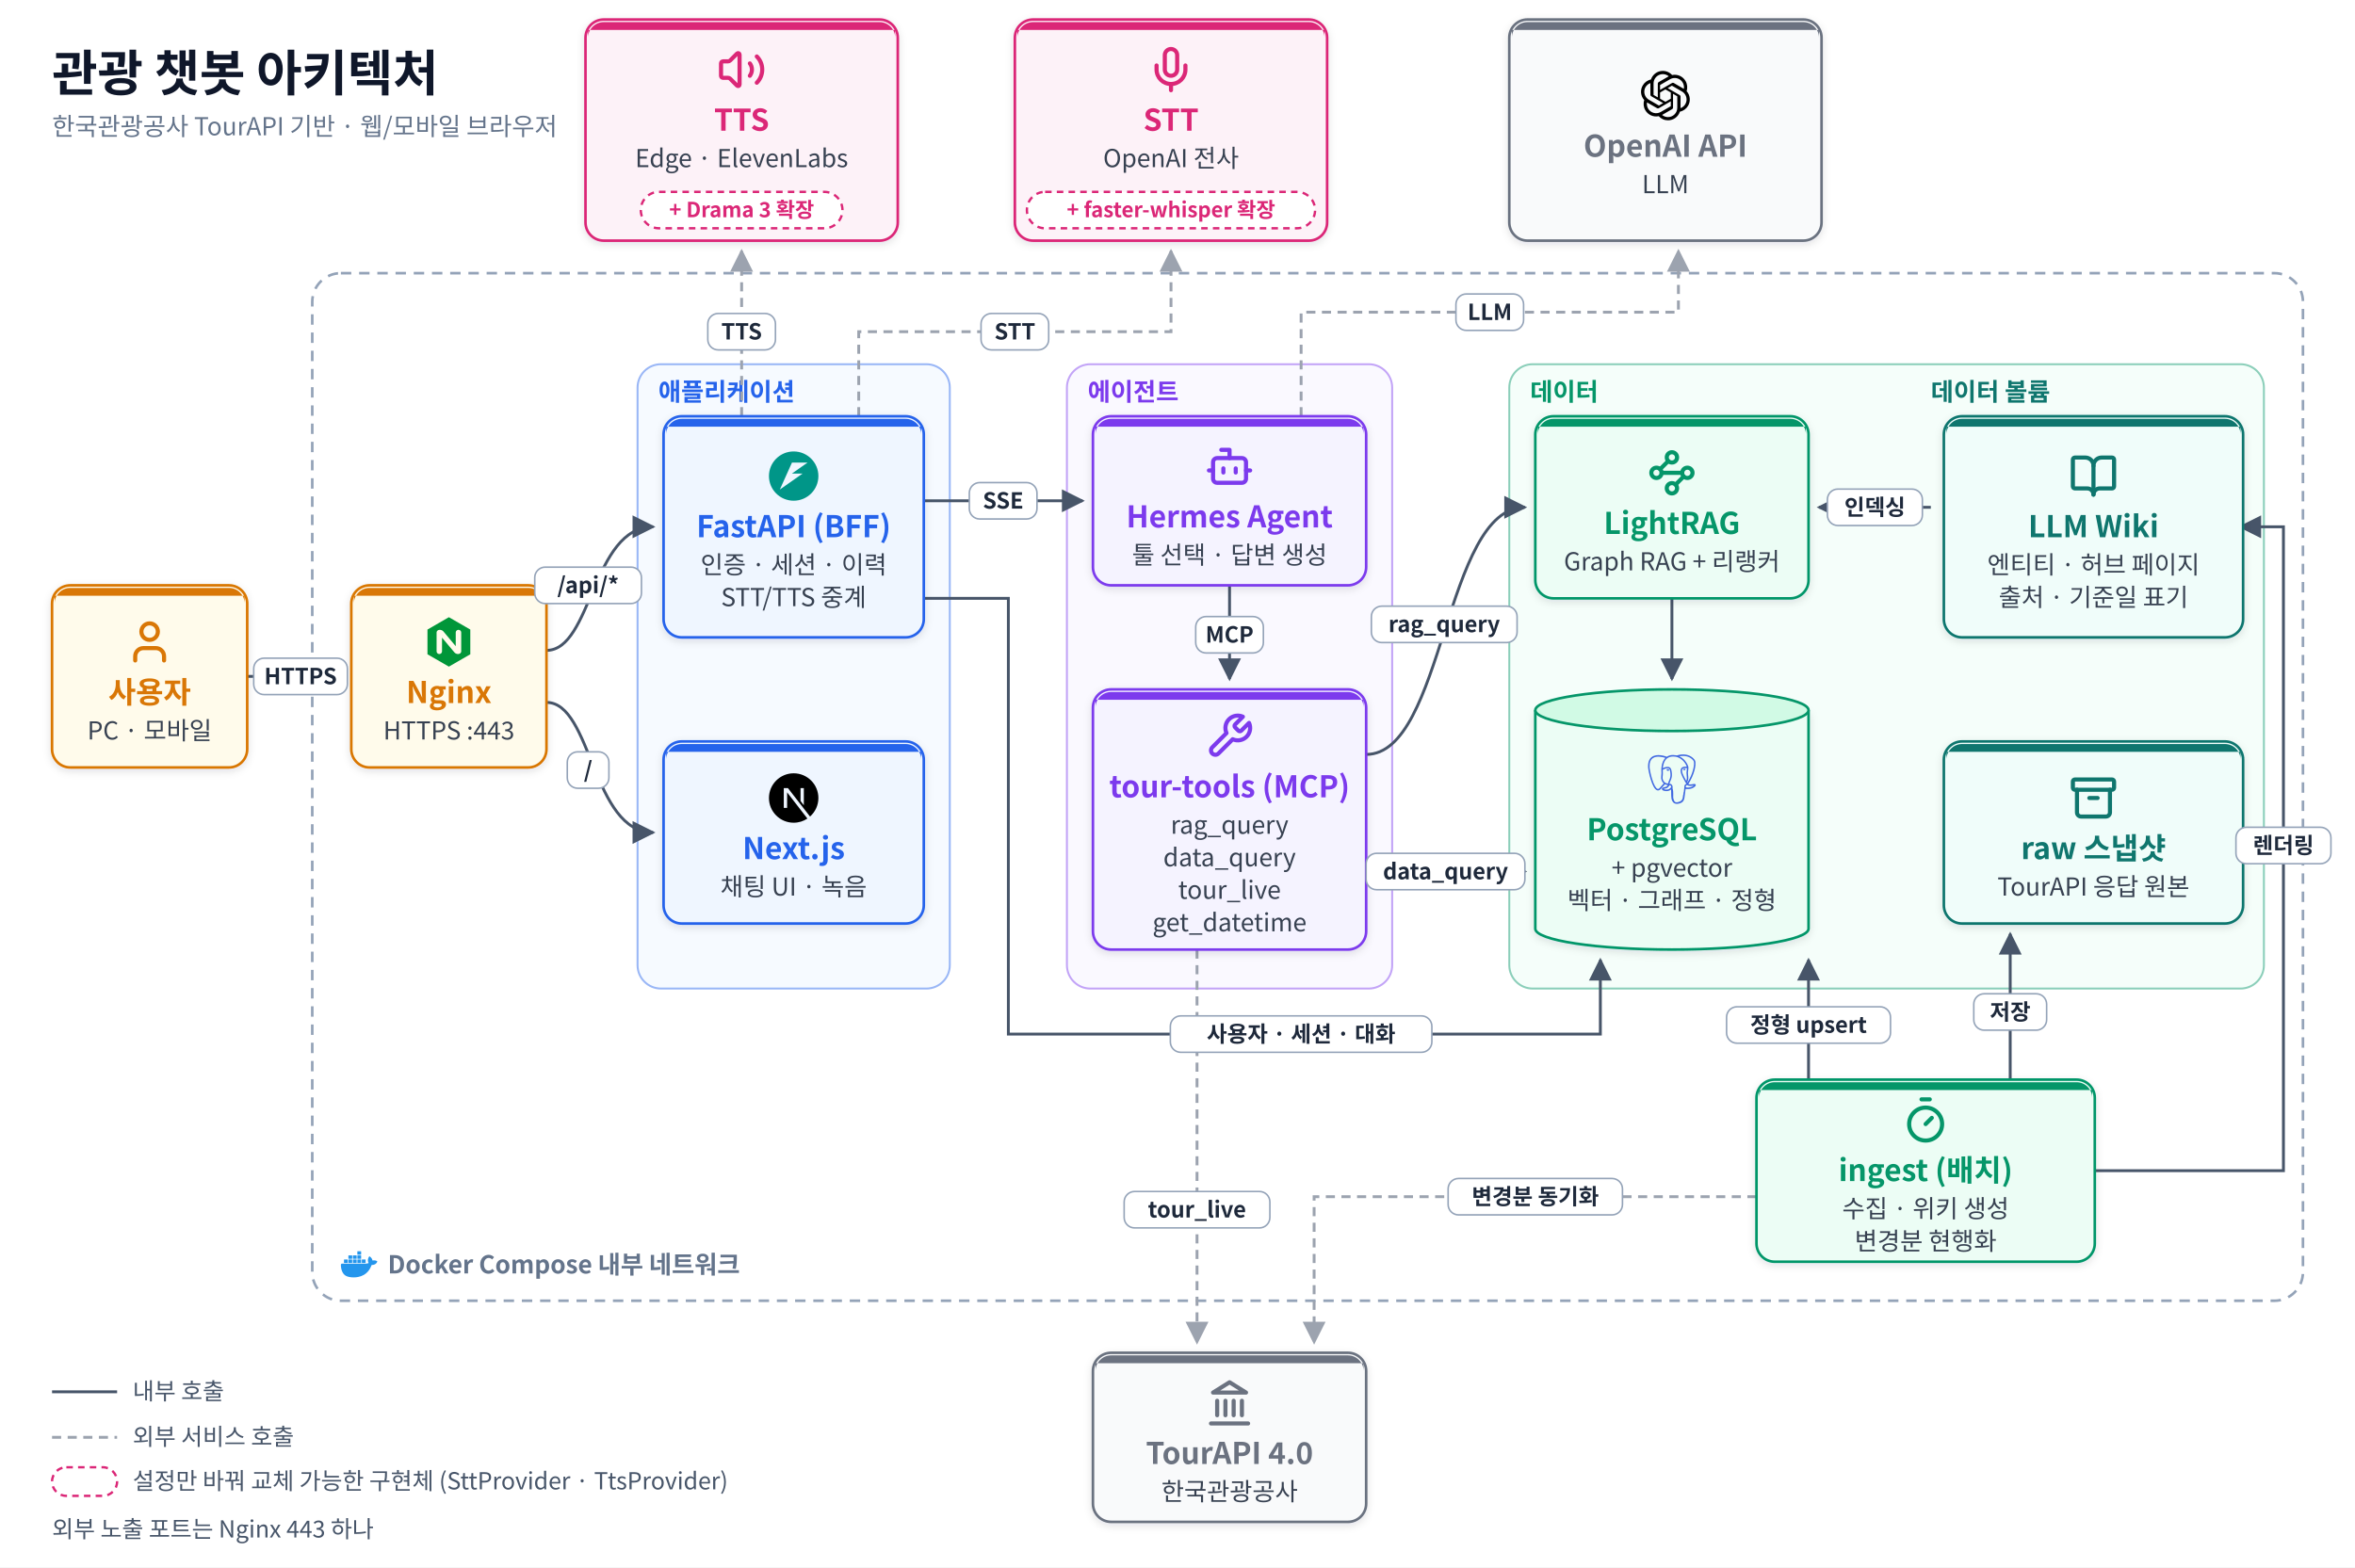
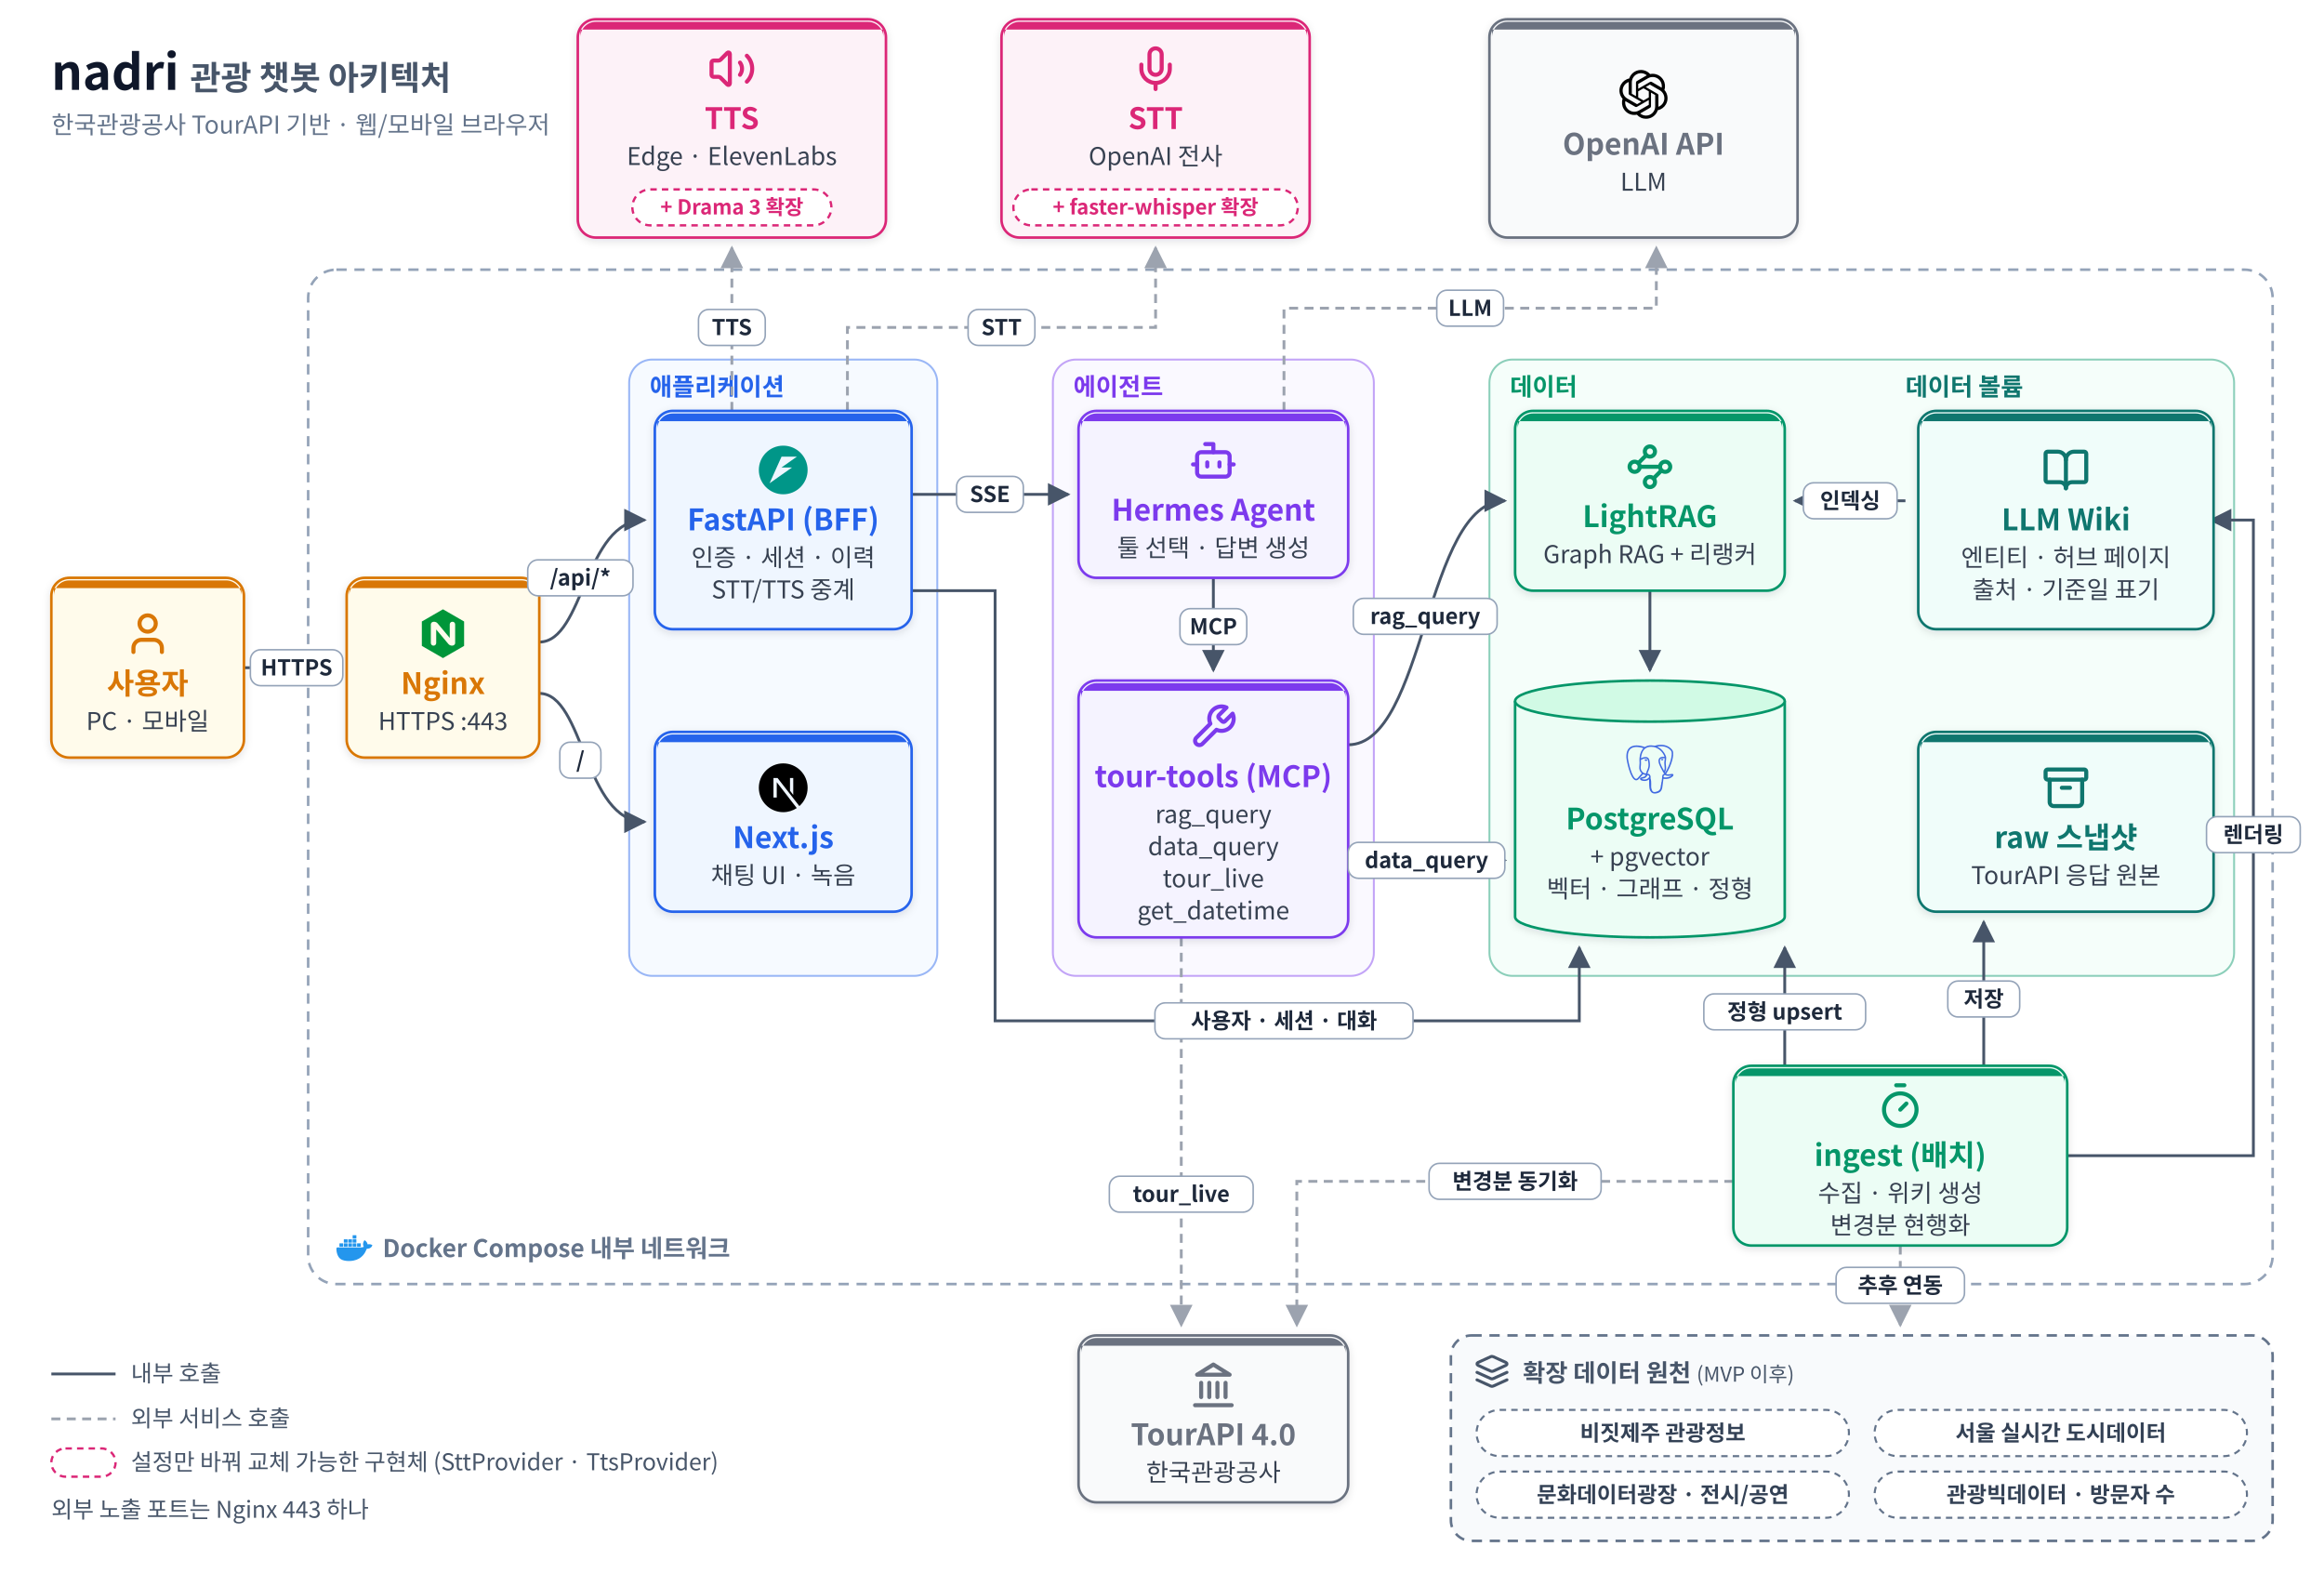
- <svg xmlns="http://www.w3.org/2000/svg" width="1810" height="1205" viewBox="0 0 1810 1205">
+ <svg xmlns="http://www.w3.org/2000/svg" width="1810" height="1225" viewBox="0 0 1810 1225">
  <defs>
    <filter id="sh" x="-10%" y="-10%" width="120%" height="130%">
      <feDropShadow dx="0" dy="2" stdDeviation="3" flood-color="#0f172a" flood-opacity="0.12" />
    </filter>
    <marker id="ah" viewBox="0 0 10 10" refX="9" refY="5" markerWidth="8" markerHeight="8" orient="auto-start-reverse">
      <path d="M0 0 L10 5 L0 10 z" fill="#475569" />
    </marker>
    <marker id="ah2" viewBox="0 0 10 10" refX="9" refY="5" markerWidth="8" markerHeight="8" orient="auto-start-reverse">
      <path d="M0 0 L10 5 L0 10 z" fill="#9ca3af" />
    </marker>
    <style>
    text { font-family: 'Noto Sans CJK KR', 'Noto Sans KR', 'Apple SD Gothic Neo', 'Malgun Gothic', sans-serif; text-rendering: geometricPrecision; }
    .t { font-size: 23px; font-weight: 700; text-anchor: middle; }
    .s { font-size: 19px; fill: #374151; text-anchor: middle; }
+     .xs { font-size: 16px; font-weight: 400; }
+     .xp { font-size: 17px; font-weight: 600; fill: #334155; text-anchor: middle; }
    .p { font-size: 16px; font-weight: 700; text-anchor: middle; }
    .g { font-size: 19px; font-weight: 700; }
    .l { font-size: 17px; font-weight: 700; fill: #1e293b; text-anchor: middle; }
    .lg { font-size: 18px; fill: #475569; }
    .e { fill: none; stroke: #475569; stroke-width: 2.2; }
    .ex { stroke: #9ca3af; stroke-dasharray: 7 5; }
    .h1 { font-size: 38px; font-weight: 800; fill: #0f172a; }
    .h2 { font-size: 19px; fill: #64748b; }
+     .h1s { font-size: 26px; font-weight: 700; fill: #475569; }
  </style>
  </defs>
  <rect width="100%" height="100%" fill="#ffffff" />
-   <text x="40" y="70" class="h1">관광 챗봇 아키텍처</text>
+   <text x="40" y="70" class="h1">nadri <tspan class="h1s">관광 챗봇 아키텍처</tspan>
+   </text>
  <text x="40" y="104" class="h2">한국관광공사 TourAPI 기반 · 웹/모바일 브라우저</text>
  <rect x="240" y="210" width="1530" height="790" rx="22" fill="none" stroke="#94a3b8" stroke-width="2" stroke-dasharray="8 6" />
  <svg x="262" y="958" width="28" height="28" viewBox="0 0 24 24">
    <g fill="#2496ED">
      <path d="M13.983 11.078h2.119a.186.186 0 00.186-.185V9.006a.186.186 0 00-.186-.186h-2.119a.185.185 0 00-.185.185v1.888c0 .102.083.185.185.185m-2.954-5.43h2.118a.186.186 0 00.186-.186V3.574a.186.186 0 00-.186-.185h-2.118a.185.185 0 00-.185.185v1.888c0 .102.082.185.185.185m0 2.716h2.118a.187.187 0 00.186-.186V6.29a.186.186 0 00-.186-.185h-2.118a.185.185 0 00-.185.185v1.887c0 .102.082.185.185.186m-2.93 0h2.12a.186.186 0 00.184-.186V6.29a.185.185 0 00-.185-.185H8.1a.185.185 0 00-.185.185v1.887c0 .102.083.185.185.186m-2.964 0h2.119a.186.186 0 00.185-.186V6.29a.185.185 0 00-.185-.185H5.136a.186.186 0 00-.186.185v1.887c0 .102.084.185.186.186m5.893 2.715h2.118a.186.186 0 00.186-.185V9.006a.186.186 0 00-.186-.186h-2.118a.185.185 0 00-.185.185v1.888c0 .102.082.185.185.185m-2.93 0h2.12a.185.185 0 00.184-.185V9.006a.185.185 0 00-.184-.186h-2.12a.185.185 0 00-.184.185v1.888c0 .102.083.185.185.185m-2.964 0h2.119a.185.185 0 00.185-.185V9.006a.185.185 0 00-.184-.186h-2.12a.186.186 0 00-.186.186v1.887c0 .102.084.185.186.185m-2.92 0h2.12a.185.185 0 00.184-.185V9.006a.185.185 0 00-.184-.186h-2.12a.185.185 0 00-.184.185v1.888c0 .102.082.185.185.185M23.763 9.89c-.065-.051-.672-.51-1.954-.51-.338.001-.676.03-1.01.087-.248-1.7-1.653-2.53-1.716-2.566l-.344-.199-.226.327c-.284.438-.49.922-.612 1.43-.23.97-.09 1.882.403 2.661-.595.332-1.55.413-1.744.42H.751a.751.751 0 00-.75.748 11.376 11.376 0 00.692 4.062c.545 1.428 1.355 2.48 2.41 3.124 1.18.723 3.1 1.137 5.275 1.137.983.003 1.963-.086 2.93-.266a12.248 12.248 0 003.823-1.389c.98-.567 1.86-1.288 2.61-2.136 1.252-1.418 1.998-2.997 2.553-4.4h.221c1.372 0 2.215-.549 2.68-1.009.309-.293.55-.65.707-1.046l.098-.288Z" />
    </g>
  </svg>
  <text x="298" y="979" class="g" fill="#64748b">Docker Compose 내부 네트워크</text>
  <rect x="490" y="280" width="240" height="480" rx="18" fill="#eff6ff" fill-opacity="0.55" stroke="#2563eb" stroke-opacity="0.45" stroke-width="1.5" />
  <text x="506" y="308" class="g" fill="#2563eb">애플리케이션</text>
  <rect x="820" y="280" width="250" height="480" rx="18" fill="#f5f3ff" fill-opacity="0.55" stroke="#7c3aed" stroke-opacity="0.45" stroke-width="1.5" />
  <text x="836" y="308" class="g" fill="#7c3aed">에이전트</text>
  <rect x="1160" y="280" width="580" height="480" rx="18" fill="#ecfdf5" fill-opacity="0.55" stroke="#059669" stroke-opacity="0.45" stroke-width="1.5" />
  <text x="1176" y="308" class="g" fill="#059669">데이터</text>
  <text x="1484" y="308" class="g" fill="#0f766e">데이터 볼륨</text>
  <path d="M190 520 H262" class="e" marker-end="url(#ah)" />
  <path d="M420 500 C455 500 455 405 502 405" class="e" marker-end="url(#ah)" />
  <path d="M420 540 C455 540 455 640 502 640" class="e" marker-end="url(#ah)" />
  <path d="M710 385 H832" class="e" marker-end="url(#ah)" />
  <path d="M570 320 V193" class="e ex" marker-end="url(#ah2)" />
  <path d="M660 320 V255 H900 V193" class="e ex" marker-end="url(#ah2)" />
  <path d="M1000 320 V240 H1290 V193" class="e ex" marker-end="url(#ah2)" />
  <path d="M945 450 V522" class="e" marker-end="url(#ah)" />
  <path d="M1050 580 C1110 580 1110 390 1172 390" class="e" marker-end="url(#ah)" />
  <path d="M1050 670 H1172" class="e" marker-end="url(#ah)" />
  <path d="M1285 460 V522" class="e" marker-end="url(#ah)" />
  <path d="M1484 390 H1398" class="e" marker-end="url(#ah)" />
  <path d="M710 460 H775 V795 H1230 V738" class="e" marker-end="url(#ah)" />
  <path d="M920 730 V787 A8 8 0 0 1 920 803 V1032" class="e ex" marker-end="url(#ah2)" />
  <path d="M1350 920 H1010 V1032" class="e ex" marker-end="url(#ah2)" />
+   <path d="M1480 970 V1032" class="e ex" marker-end="url(#ah2)" />
  <path d="M1390 830 V738" class="e" marker-end="url(#ah)" />
  <path d="M1545 830 V718" class="e" marker-end="url(#ah)" />
  <path d="M1610 900 H1755 V405 H1722" class="e" marker-end="url(#ah)" />
  <rect x="40" y="450" width="150" height="140" rx="14" fill="#fffbeb" stroke="#d97706" stroke-width="2" filter="url(#sh)" />
  <path d="M42 464 A12 12 0 0 1 54 452 H176 A12 12 0 0 1 188 464 V458 H42 Z" fill="#d97706" />
  <svg x="96.0" y="474.5" width="38" height="38" viewBox="0 0 24 24">
    <g fill="none" stroke="#d97706" stroke-width="2" stroke-linecap="round" stroke-linejoin="round">
      <path d="M19 21v-2a4 4 0 0 0-4-4H9a4 4 0 0 0-4 4v2" />
      <circle cx="12" cy="7" r="4" />
    </g>
  </svg>
  <text x="115.0" y="540.5" class="t" fill="#d97706">사용자</text>
  <text x="115.0" y="568.5" class="s">PC · 모바일</text>
  <rect x="270" y="450" width="150" height="140" rx="14" fill="#fffbeb" stroke="#d97706" stroke-width="2" filter="url(#sh)" />
  <path d="M272 464 A12 12 0 0 1 284 452 H406 A12 12 0 0 1 418 464 V458 H272 Z" fill="#d97706" />
  <svg x="326.0" y="474.5" width="38" height="38" viewBox="0 0 24 24">
    <g fill="#009639">
      <path d="M12 0L1.605 6v12L12 24l10.395-6V6L12 0zm6 16.59c0 .705-.646 1.29-1.529 1.29-.631 0-1.351-.255-1.801-.81l-6-7.141v6.66c0 .721-.57 1.29-1.274 1.29H7.32c-.721 0-1.29-.6-1.29-1.29V7.41c0-.705.63-1.29 1.5-1.29.646 0 1.38.255 1.83.81l5.97 7.141V7.41c0-.721.6-1.29 1.29-1.29h.075c.72 0 1.29.6 1.29 1.29v9.18H18z" />
    </g>
  </svg>
  <text x="345.0" y="540.5" class="t" fill="#d97706">Nginx</text>
  <text x="345.0" y="568.5" class="s">HTTPS :443</text>
  <rect x="510" y="320" width="200" height="170" rx="14" fill="#eff6ff" stroke="#2563eb" stroke-width="2" filter="url(#sh)" />
  <path d="M512 334 A12 12 0 0 1 524 322 H696 A12 12 0 0 1 708 334 V328 H512 Z" fill="#2563eb" />
  <svg x="591.0" y="347.0" width="38" height="38" viewBox="0 0 24 24">
    <g fill="#009688">
      <path d="M12 .039C5.373.038 0 5.393 0 11.999c-.001 6.607 5.372 11.963 12 11.963 6.628 0 12.001-5.356 12-11.963-0-6.606-5.373-11.96-12-11.96m-.829 5.415h7.55l-7.58 5.328h5.183L5.279 18.544q2.947-6.544 5.892-13.09" />
    </g>
  </svg>
  <text x="610.0" y="413.0" class="t" fill="#2563eb">FastAPI (BFF)</text>
  <text x="610.0" y="441.0" class="s">인증 · 세션 · 이력</text>
  <text x="610.0" y="466.0" class="s">STT/TTS 중계</text>
  <rect x="510" y="570" width="200" height="140" rx="14" fill="#eff6ff" stroke="#2563eb" stroke-width="2" filter="url(#sh)" />
  <path d="M512 584 A12 12 0 0 1 524 572 H696 A12 12 0 0 1 708 584 V578 H512 Z" fill="#2563eb" />
  <svg x="591.0" y="594.5" width="38" height="38" viewBox="0 0 24 24">
    <g fill="#000000">
      <path d="M18.665 21.978C16.758 23.255 14.465 24 12 24 5.377 24 0 18.623 0 12S5.377 0 12 0s12 5.377 12 12c0 3.583-1.574 6.801-4.067 9.001L9.219 7.2H7.2v9.596h1.615V9.251l9.85 12.727Zm-3.332-8.533 1.6 2.061V7.2h-1.6v6.245Z" />
    </g>
  </svg>
  <text x="610.0" y="660.5" class="t" fill="#2563eb">Next.js</text>
  <text x="610.0" y="688.5" class="s">채팅 UI · 녹음</text>
  <rect x="840" y="320" width="210" height="130" rx="14" fill="#f5f3ff" stroke="#7c3aed" stroke-width="2" filter="url(#sh)" />
  <path d="M842 334 A12 12 0 0 1 854 322 H1036 A12 12 0 0 1 1048 334 V328 H842 Z" fill="#7c3aed" />
  <svg x="926.0" y="339.5" width="38" height="38" viewBox="0 0 24 24">
    <g fill="none" stroke="#7c3aed" stroke-width="2" stroke-linecap="round" stroke-linejoin="round">
      <path d="M12 8V4H8" />
      <rect width="16" height="12" x="4" y="8" rx="2" />
      <path d="M2 14h2" />
      <path d="M20 14h2" />
      <path d="M15 13v2" />
      <path d="M9 13v2" />
    </g>
  </svg>
  <text x="945.0" y="405.5" class="t" fill="#7c3aed">Hermes Agent</text>
  <text x="945.0" y="433.5" class="s">툴 선택 · 답변 생성</text>
  <rect x="840" y="530" width="210" height="200" rx="14" fill="#f5f3ff" stroke="#7c3aed" stroke-width="2" filter="url(#sh)" />
  <path d="M842 544 A12 12 0 0 1 854 532 H1036 A12 12 0 0 1 1048 544 V538 H842 Z" fill="#7c3aed" />
  <svg x="926.0" y="547.0" width="38" height="38" viewBox="0 0 24 24">
    <g fill="none" stroke="#7c3aed" stroke-width="2" stroke-linecap="round" stroke-linejoin="round">
      <path d="M14.7 6.3a1 1 0 0 0 0 1.4l1.6 1.6a1 1 0 0 0 1.4 0l3.77-3.77a6 6 0 0 1-7.94 7.94l-6.91 6.91a2.12 2.12 0 0 1-3-3l6.91-6.91a6 6 0 0 1 7.94-7.94l-3.76 3.76z" />
    </g>
  </svg>
  <text x="945.0" y="613.0" class="t" fill="#7c3aed">tour-tools (MCP)</text>
  <text x="945.0" y="641.0" class="s">rag_query</text>
  <text x="945.0" y="666.0" class="s">data_query</text>
  <text x="945.0" y="691.0" class="s">tour_live</text>
  <text x="945.0" y="716.0" class="s">get_datetime</text>
  <rect x="1180" y="320" width="210" height="140" rx="14" fill="#ecfdf5" stroke="#059669" stroke-width="2" filter="url(#sh)" />
  <path d="M1182 334 A12 12 0 0 1 1194 322 H1376 A12 12 0 0 1 1388 334 V328 H1182 Z" fill="#059669" />
  <svg x="1266.0" y="344.5" width="38" height="38" viewBox="0 0 24 24">
    <g fill="none" stroke="#059669" stroke-width="2" stroke-linecap="round" stroke-linejoin="round">
      <circle cx="12" cy="4.5" r="2.5" />
      <path d="m10.2 6.3-3.9 3.9" />
      <circle cx="4.5" cy="12" r="2.5" />
      <path d="M7 12h10" />
      <circle cx="19.5" cy="12" r="2.5" />
      <path d="m13.8 17.7 3.9-3.9" />
      <circle cx="12" cy="19.5" r="2.5" />
    </g>
  </svg>
  <text x="1285.0" y="410.5" class="t" fill="#059669">LightRAG</text>
  <text x="1285.0" y="438.5" class="s">Graph RAG + 리랭커</text>
  <path d="M1180 546 V714 A105.0 16 0 0 0 1390 714 V546" fill="#ecfdf5" stroke="#059669" stroke-width="2" filter="url(#sh)" />
  <ellipse cx="1285.0" cy="546" rx="105.0" ry="16" fill="#d1fae5" stroke="#059669" stroke-width="2" />
  <svg x="1266.0" y="580.0" width="38" height="38" viewBox="0 0 24 24">
    <g fill="#4169E1">
      <path d="M23.559 14.723a.527.527 0 0 0-.056-.119c-.139-.263-.477-.342-1.007-.232-1.653.341-2.293.131-2.526-.019 1.342-2.048 2.445-4.522 3.041-6.83.271-1.051.798-3.524.122-4.732a1.564 1.564 0 0 0-.151-.235C21.693.909 19.801.025 17.51.001c-1.495-.016-2.771.346-3.116.479a9.449 9.449 0 0 0-.516-.082 8.044 8.044 0 0 0-1.311-.128c-1.182-.018-2.204.264-3.05.841-.857-.321-4.789-1.645-7.222.079C.936 2.153.309 3.873.43 6.304c.041.818.507 3.334 1.242 5.744.46 1.506.939 2.702 1.433 3.582.553.994 1.126 1.593 1.714 1.79.447.149 1.133.144 1.858-.728.801-.964 1.59-1.826 1.945-2.207.435.235.906.362 1.39.377a.057.057 0 0 0 0.0.004 11.031 11.031 0 0 0-.247.305c-.339.43-.409.52-1.5.744-.31.064-1.134.234-1.146.811-.003.122.033.231.092.327.227.423.922.61 1.015.633 1.335.334 2.504.092 3.371-.679-.017 2.231.077 4.417.345 5.087.221.553.762 1.905 2.469 1.904.251 0 .526-.029.83-.094 1.782-.382 2.556-1.17 2.855-2.906.15-.871.402-2.875.539-4.101.017-.07.036-.121.057-.136.001-.001.07-.047.427.031a.367.367 0 0 0 .044.007l.254.022.015.001c.847.038 1.911-.143 2.531-.431.644-.299 1.806-1.032 1.595-1.67zM2.371 11.877c-.744-2.436-1.178-4.885-1.212-5.572-.109-2.171.417-3.683 1.562-4.493 1.837-1.299 4.84-.541 6.108-.13-.003.003-.007.006-.01.009-2.024 2.044-1.976 5.536-1.971 5.75-0.0.082.007.199.016.359.035.587.1 1.68-.073 2.918-.161 1.15.194 2.276.973 3.089.081.084.165.163.252.237-.347.371-1.1 1.193-1.903 2.158-.568.682-.96.552-1.089.509-.392-.131-.813-.587-1.238-1.322-.48-.839-.964-2.032-1.415-3.513zm6.007 5.087c-.171-.043-.327-.113-.432-.177.089-.039.237-.09.483-.141 1.283-.264 1.482-.451 1.914-1.0.099-.126.212-.269.367-.443a.355.355 0 0 0 .074-.13c.171-.151.272-.11.437-.042.156.065.308.26.369.475.029.102.062.294-.045.444-.904 1.266-2.222 1.249-3.168 1.013zm2.094-3.988-.052.141c-.133.357-.257.688-.333 1.003-.667-.002-1.317-.287-1.81-.802-.628-.655-.913-1.566-.782-2.5.183-1.308.115-2.447.079-3.059-.005-.086-.009-.161-.012-.22.296-.262 1.666-.996 2.643-.772.446.102.718.406.831.928.585 2.704.077 3.831-.33 4.736-.084.187-.163.363-.231.545zm7.364 4.572c-.017.177-.036.376-.062.596l-.146.438a.355.355 0 0 0-.018.108c-.006.475-.054.649-.115.869-.063.229-.135.489-.179 1.058-.11 1.414-.878 2.227-2.417 2.557-1.516.325-1.784-.497-2.021-1.222a6.582 6.582 0 0 0-.077-.227c-.215-.586-.191-1.412-.157-2.555.017-.561-.025-1.901-.33-2.646.004-.293.011-.591.019-.892a.353.353 0 0 0-.015-.113 1.493 1.493 0 0 0-.044-.208c-.123-.428-.421-.787-.78-.935-.142-.059-.404-.167-.718-.087.067-.276.183-.588.309-.925l.053-.142c.059-.16.134-.326.213-.501.426-.948 1.011-2.245.377-5.177-.237-1.098-1.03-1.634-2.232-1.51-.721.075-1.38.365-1.709.532a5.672 5.672 0 0 0-.196.104c.092-1.106.439-3.174 1.736-4.482a4.031 4.031 0 0 1 .303-.276.353.353 0 0 0 .145-.064c.752-.571 1.694-.851 2.802-.833.409.007.802.034 1.174.081 1.939.354 3.244 1.447 4.036 2.383.814.962 1.255 1.931 1.431 2.454-1.323-.135-2.223.127-2.68.779-.993 1.419.543 4.173 1.281 5.496.135.243.252.452.289.541.24.583.551.971.779 1.255.07.087.137.171.189.245-.401.116-1.121.383-1.055 1.717-.012.156-.042.447-.083.815-.046.208-.07.46-.099.766zm.89-1.621c-.041-.832.269-.918.597-1.01a2.857 2.857 0 0 0 .135-.041 1.202 1.202 0 0 0 .134.103c.57.377 1.582.421 3.007.134-.202.177-.519.399-.953.601-.41.19-1.096.333-1.747.364-.72.034-1.086-.081-1.172-.151zm.57-9.271c-.006.351-.054.669-.105 1.002-.055.358-.112.727-.126 1.176-.014.437.04.891.093 1.33.107.887.216 1.8-.207 2.701a3.527 3.527 0 0 1-.188-.386c-.053-.128-.167-.333-.325-.616-.616-1.104-2.057-3.69-1.319-4.745.38-.543 1.341-.566 2.178-.463zm.228 7.014a12.376 12.376 0 0 0-.085-.107l-.035-.044c.726-1.2.584-2.386.458-3.438-.052-.432-.101-.84-.088-1.223.013-.406.067-.754.118-1.091.064-.415.129-.844.111-1.351.013-.053.019-.116.012-.19-.046-.485-.6-1.938-1.729-3.253-.608-.707-1.49-1.497-2.689-2.039.525-.107 1.233-.203 2.024-.186 2.051.046 3.675.814 4.824 2.282a.908.908 0 0 1 .067.1c.723 1.356-.276 6.275-2.987 10.54zm-8.817-6.116c-.025.179-.309.422-.621.422a.582.582 0 0 1-.081-.006c-.187-.026-.377-.144-.506-.316-.046-.06-.12-.178-.105-.284.005-.04.026-.099.092-.149.118-.089.352-.123.61-.087.316.044.643.194.611.419zm7.931-.411c.011.079-.049.201-.153.31-.068.072-.212.196-.408.223a.546.546 0 0 1-.075.005c-.293 0-.541-.234-.561-.372-.024-.176.264-.311.561-.352.297-.041.611.009.636.185z" />
    </g>
  </svg>
  <text x="1285.0" y="646.0" class="t" fill="#059669">PostgreSQL</text>
  <text x="1285.0" y="674.0" class="s">+ pgvector</text>
  <text x="1285.0" y="699.0" class="s">벡터 · 그래프 · 정형</text>
  <rect x="1494" y="320" width="230" height="170" rx="14" fill="#f0fdfa" stroke="#0f766e" stroke-width="2" filter="url(#sh)" />
  <path d="M1496 334 A12 12 0 0 1 1508 322 H1710 A12 12 0 0 1 1722 334 V328 H1496 Z" fill="#0f766e" />
  <svg x="1590.0" y="347.0" width="38" height="38" viewBox="0 0 24 24">
    <g fill="none" stroke="#0f766e" stroke-width="2" stroke-linecap="round" stroke-linejoin="round">
      <path d="M12 7v14" />
      <path d="M3 18a1 1 0 0 1-1-1V4a1 1 0 0 1 1-1h5a4 4 0 0 1 4 4 4 4 0 0 1 4-4h5a1 1 0 0 1 1 1v13a1 1 0 0 1-1 1h-6a3 3 0 0 0-3 3 3 3 0 0 0-3-3z" />
    </g>
  </svg>
  <text x="1609.0" y="413.0" class="t" fill="#0f766e">LLM Wiki</text>
  <text x="1609.0" y="441.0" class="s">엔티티 · 허브 페이지</text>
  <text x="1609.0" y="466.0" class="s">출처 · 기준일 표기</text>
  <rect x="1494" y="570" width="230" height="140" rx="14" fill="#f0fdfa" stroke="#0f766e" stroke-width="2" filter="url(#sh)" />
  <path d="M1496 584 A12 12 0 0 1 1508 572 H1710 A12 12 0 0 1 1722 584 V578 H1496 Z" fill="#0f766e" />
  <svg x="1590.0" y="594.5" width="38" height="38" viewBox="0 0 24 24">
    <g fill="none" stroke="#0f766e" stroke-width="2" stroke-linecap="round" stroke-linejoin="round">
      <rect width="20" height="5" x="2" y="3" rx="1" />
      <path d="M4 8v11a2 2 0 0 0 2 2h12a2 2 0 0 0 2-2V8" />
      <path d="M10 12h4" />
    </g>
  </svg>
  <text x="1609.0" y="660.5" class="t" fill="#0f766e">raw 스냅샷</text>
  <text x="1609.0" y="688.5" class="s">TourAPI 응답 원본</text>
  <rect x="1350" y="830" width="260" height="140" rx="14" fill="#ecfdf5" stroke="#059669" stroke-width="2" filter="url(#sh)" />
  <path d="M1352 844 A12 12 0 0 1 1364 832 H1596 A12 12 0 0 1 1608 844 V838 H1352 Z" fill="#059669" />
  <svg x="1461.0" y="842.0" width="38" height="38" viewBox="0 0 24 24">
    <g fill="none" stroke="#059669" stroke-width="2" stroke-linecap="round" stroke-linejoin="round">
      <line x1="10" x2="14" y1="2" y2="2" />
      <line x1="12" x2="15" y1="14" y2="11" />
      <circle cx="12" cy="14" r="8" />
    </g>
  </svg>
  <text x="1480.0" y="908.0" class="t" fill="#059669">ingest (배치)</text>
  <text x="1480.0" y="936.0" class="s">수집 · 위키 생성</text>
  <text x="1480.0" y="961.0" class="s">변경분 현행화</text>
  <rect x="450" y="15" width="240" height="170" rx="14" fill="#fdf2f8" stroke="#db2777" stroke-width="2" filter="url(#sh)" />
  <path d="M452 29 A12 12 0 0 1 464 17 H676 A12 12 0 0 1 688 29 V23 H452 Z" fill="#db2777" />
  <svg x="551.0" y="34.5" width="38" height="38" viewBox="0 0 24 24">
    <g fill="none" stroke="#db2777" stroke-width="2" stroke-linecap="round" stroke-linejoin="round">
      <path d="M11 4.702a.705.705 0 0 0-1.203-.498L6.413 7.587A1.4 1.4 0 0 1 5.416 8H3a1 1 0 0 0-1 1v6a1 1 0 0 0 1 1h2.416a1.4 1.4 0 0 1 .997.413l3.383 3.384A.705.705 0 0 0 11 19.298z" />
      <path d="M16 9a5 5 0 0 1 0 6" />
      <path d="M19.364 18.364a9 9 0 0 0 0-12.728" />
    </g>
  </svg>
  <text x="570.0" y="100.5" class="t" fill="#db2777">TTS</text>
  <text x="570.0" y="128.5" class="s">Edge · ElevenLabs</text>
  <rect x="492.5" y="147.5" width="155.0" height="28" rx="14" fill="#ffffff" stroke="#db2777" stroke-width="1.8" stroke-dasharray="5 4" />
  <text x="570.0" y="167.0" class="p" fill="#db2777">+ Drama 3 확장</text>
  <rect x="780" y="15" width="240" height="170" rx="14" fill="#fdf2f8" stroke="#db2777" stroke-width="2" filter="url(#sh)" />
  <path d="M782 29 A12 12 0 0 1 794 17 H1006 A12 12 0 0 1 1018 29 V23 H782 Z" fill="#db2777" />
  <svg x="881.0" y="34.5" width="38" height="38" viewBox="0 0 24 24">
    <g fill="none" stroke="#db2777" stroke-width="2" stroke-linecap="round" stroke-linejoin="round">
      <path d="M12 2a3 3 0 0 0-3 3v7a3 3 0 0 0 6 0V5a3 3 0 0 0-3-3Z" />
      <path d="M19 10v2a7 7 0 0 1-14 0v-2" />
      <line x1="12" x2="12" y1="19" y2="22" />
    </g>
  </svg>
  <text x="900.0" y="100.5" class="t" fill="#db2777">STT</text>
  <text x="900.0" y="128.5" class="s">OpenAI 전사</text>
  <rect x="789.25" y="147.5" width="221.5" height="28" rx="14" fill="#ffffff" stroke="#db2777" stroke-width="1.8" stroke-dasharray="5 4" />
  <text x="900.0" y="167.0" class="p" fill="#db2777">+ faster-whisper 확장</text>
  <rect x="1160" y="15" width="240" height="170" rx="14" fill="#f9fafb" stroke="#6b7280" stroke-width="2" filter="url(#sh)" />
  <path d="M1162 29 A12 12 0 0 1 1174 17 H1386 A12 12 0 0 1 1398 29 V23 H1162 Z" fill="#6b7280" />
  <svg x="1261.0" y="54.5" width="38" height="38" viewBox="0 0 24 24">
    <g fill="#000000">
      <path d="M22.282 9.821a5.985 5.985 0 0 0-.516-4.911 6.046 6.046 0 0 0-6.51-2.9A6.065 6.065 0 0 0 4.981 4.182a5.985 5.985 0 0 0-3.998 2.9 6.046 6.046 0 0 0 .743 7.097 5.98 5.98 0 0 0 .511 4.911 6.051 6.051 0 0 0 6.515 2.9A5.985 5.985 0 0 0 13.26 24a6.056 6.056 0 0 0 5.772-4.206 5.989 5.989 0 0 0 3.998-2.9 6.056 6.056 0 0 0-.748-7.073zm-9.022 12.608a4.476 4.476 0 0 1-2.876-1.041l.142-.08 4.778-2.758a.795.795 0 0 0 .393-.681v-6.737l2.02 1.169a.071.071 0 0 1 .038.052v5.583a4.504 4.504 0 0 1-4.495 4.494zm-9.661-4.125a4.471 4.471 0 0 1-.535-3.014l.142.085 4.783 2.758a.771.771 0 0 0 .781 0l5.843-3.369v2.332a.08.08 0 0 1-.033.061L9.74 19.95a4.499 4.499 0 0 1-6.141-1.646zM2.341 7.896a4.485 4.485 0 0 1 2.365-1.973V11.6a.766.766 0 0 0 .388.676l5.814 3.354-2.02 1.169a.076.076 0 0 1-.071 0l-4.83-2.787A4.504 4.504 0 0 1 2.341 7.872zm16.596 3.856L13.104 8.364 15.119 7.2a.076.076 0 0 1 .071 0l4.83 2.791a4.494 4.494 0 0 1-.676 8.104v-5.677a.79.79 0 0 0-.407-.667zm2.011-3.023l-.142-.085-4.774-2.782a.776.776 0 0 0-.785 0L9.409 9.23V6.897a.066.066 0 0 1 .028-.061l4.83-2.787a4.499 4.499 0 0 1 6.68 4.66zM8.306 12.863l-2.02-1.164a.08.08 0 0 1-.038-.057V6.074a4.499 4.499 0 0 1 7.376-3.454l-.142.081L8.704 5.459a.795.795 0 0 0-.393.681zm1.098-2.365l2.602-1.5 2.607 1.5v2.999l-2.597 1.5-2.607-1.5Z" />
    </g>
  </svg>
  <text x="1280.0" y="120.5" class="t" fill="#6b7280">OpenAI API</text>
  <text x="1280.0" y="148.5" class="s">LLM</text>
  <rect x="840" y="1040" width="210" height="130" rx="14" fill="#f9fafb" stroke="#6b7280" stroke-width="2" filter="url(#sh)" />
  <path d="M842 1054 A12 12 0 0 1 854 1042 H1036 A12 12 0 0 1 1048 1054 V1048 H842 Z" fill="#6b7280" />
  <svg x="926.0" y="1059.5" width="38" height="38" viewBox="0 0 24 24">
    <g fill="none" stroke="#6b7280" stroke-width="2" stroke-linecap="round" stroke-linejoin="round">
      <line x1="3" x2="21" y1="22" y2="22" />
      <line x1="6" x2="6" y1="18" y2="11" />
      <line x1="10" x2="10" y1="18" y2="11" />
      <line x1="14" x2="14" y1="18" y2="11" />
      <line x1="18" x2="18" y1="18" y2="11" />
      <polygon points="12 2 20 7 4 7" />
    </g>
  </svg>
  <text x="945.0" y="1125.5" class="t" fill="#6b7280">TourAPI 4.0</text>
  <text x="945.0" y="1153.5" class="s">한국관광공사</text>
+   <rect x="1130" y="1040" width="640" height="160" rx="16" fill="#f8fafc" stroke="#64748b" stroke-width="2" stroke-dasharray="8 6" />
+   <svg x="1148" y="1054" width="28" height="28" viewBox="0 0 24 24">
+     <g fill="none" stroke="#475569" stroke-width="2" stroke-linecap="round" stroke-linejoin="round">
+       <path d="m12.83 2.18a2 2 0 0 0-1.66 0L2.6 6.08a1 1 0 0 0 0 1.83l8.58 3.91a2 2 0 0 0 1.66 0l8.58-3.9a1 1 0 0 0 0-1.83Z" />
+       <path d="m22 17.65-9.17 4.16a2 2 0 0 1-1.66 0L2 17.65" />
+       <path d="m22 12.65-9.17 4.16a2 2 0 0 1-1.66 0L2 12.65" />
+     </g>
+   </svg>
+   <text x="1186" y="1076" class="g" fill="#475569">확장 데이터 원천 <tspan class="xs">(MVP 이후)</tspan>
+   </text>
+   <rect x="1150.0" y="1098" width="290" height="36" rx="18" fill="#ffffff" stroke="#64748b" stroke-width="1.6" stroke-dasharray="5 4" />
+   <text x="1295" y="1122" class="xp">비짓제주 관광정보</text>
+   <rect x="1460.0" y="1098" width="290" height="36" rx="18" fill="#ffffff" stroke="#64748b" stroke-width="1.6" stroke-dasharray="5 4" />
+   <text x="1605" y="1122" class="xp">서울 실시간 도시데이터</text>
+   <rect x="1150.0" y="1146" width="290" height="36" rx="18" fill="#ffffff" stroke="#64748b" stroke-width="1.6" stroke-dasharray="5 4" />
+   <text x="1295" y="1170" class="xp">문화데이터광장 · 전시/공연</text>
+   <rect x="1460.0" y="1146" width="290" height="36" rx="18" fill="#ffffff" stroke="#64748b" stroke-width="1.6" stroke-dasharray="5 4" />
+   <text x="1605" y="1170" class="xp">관광빅데이터 · 방문자 수</text>
  <line x1="40" y1="1070" x2="90" y2="1070" class="e" />
  <text x="102" y="1076" class="lg">내부 호출</text>
  <line x1="40" y1="1105" x2="90" y2="1105" class="e ex" />
  <text x="102" y="1111" class="lg">외부 서비스 호출</text>
  <rect x="40" y="1128" width="50" height="22" rx="11" fill="#fff" stroke="#db2777" stroke-width="1.8" stroke-dasharray="5 4" />
  <text x="102" y="1145" class="lg">설정만 바꿔 교체 가능한 구현체 (SttProvider · TtsProvider)</text>
  <text x="40" y="1182" class="lg">외부 노출 포트는 Nginx 443 하나</text>
  <rect x="195.0" y="506" width="72" height="28" rx="8" fill="#ffffff" stroke="#94a3b8" stroke-width="1.2" />
  <text x="231" y="526" class="l">HTTPS</text>
  <rect x="411.0" y="436" width="82" height="28" rx="8" fill="#ffffff" stroke="#94a3b8" stroke-width="1.2" />
  <text x="452" y="456" class="l">/api/*</text>
  <rect x="436.0" y="578" width="32" height="28" rx="8" fill="#ffffff" stroke="#94a3b8" stroke-width="1.2" />
  <text x="452" y="598" class="l">/</text>
  <rect x="745.0" y="371" width="52" height="28" rx="8" fill="#ffffff" stroke="#94a3b8" stroke-width="1.2" />
  <text x="771" y="391" class="l">SSE</text>
  <rect x="544.0" y="241" width="52" height="28" rx="8" fill="#ffffff" stroke="#94a3b8" stroke-width="1.2" />
  <text x="570" y="261" class="l">TTS</text>
  <rect x="754.0" y="241" width="52" height="28" rx="8" fill="#ffffff" stroke="#94a3b8" stroke-width="1.2" />
  <text x="780" y="261" class="l">STT</text>
  <rect x="1119.0" y="226" width="52" height="28" rx="8" fill="#ffffff" stroke="#94a3b8" stroke-width="1.2" />
  <text x="1145" y="246" class="l">LLM</text>
  <rect x="919.0" y="474" width="52" height="28" rx="8" fill="#ffffff" stroke="#94a3b8" stroke-width="1.2" />
  <text x="945" y="494" class="l">MCP</text>
  <rect x="1054.0" y="466" width="112" height="28" rx="8" fill="#ffffff" stroke="#94a3b8" stroke-width="1.2" />
  <text x="1110" y="486" class="l">rag_query</text>
  <rect x="1050.0" y="656" width="122" height="28" rx="8" fill="#ffffff" stroke="#94a3b8" stroke-width="1.2" />
  <text x="1111" y="676" class="l">data_query</text>
  <rect x="1404.5" y="376" width="73" height="28" rx="8" fill="#ffffff" stroke="#94a3b8" stroke-width="1.2" />
  <text x="1441" y="396" class="l">인덱싱</text>
  <rect x="899.5" y="781" width="201" height="28" rx="8" fill="#ffffff" stroke="#94a3b8" stroke-width="1.2" />
  <text x="1000" y="801" class="l">사용자 · 세션 · 대화</text>
  <rect x="864.0" y="916" width="112" height="28" rx="8" fill="#ffffff" stroke="#94a3b8" stroke-width="1.2" />
  <text x="920" y="936" class="l">tour_live</text>
  <rect x="1113.0" y="906" width="134" height="28" rx="8" fill="#ffffff" stroke="#94a3b8" stroke-width="1.2" />
  <text x="1180" y="926" class="l">변경분 동기화</text>
+   <rect x="1430.0" y="987" width="100" height="28" rx="8" fill="#ffffff" stroke="#94a3b8" stroke-width="1.2" />
+   <text x="1480" y="1007" class="l">추후 연동</text>
  <rect x="1327.0" y="774" width="126" height="28" rx="8" fill="#ffffff" stroke="#94a3b8" stroke-width="1.2" />
  <text x="1390" y="794" class="l">정형 upsert</text>
  <rect x="1517.0" y="764" width="56" height="28" rx="8" fill="#ffffff" stroke="#94a3b8" stroke-width="1.2" />
  <text x="1545" y="784" class="l">저장</text>
  <rect x="1718.5" y="636" width="73" height="28" rx="8" fill="#ffffff" stroke="#94a3b8" stroke-width="1.2" />
  <text x="1755" y="656" class="l">렌더링</text>
</svg>
